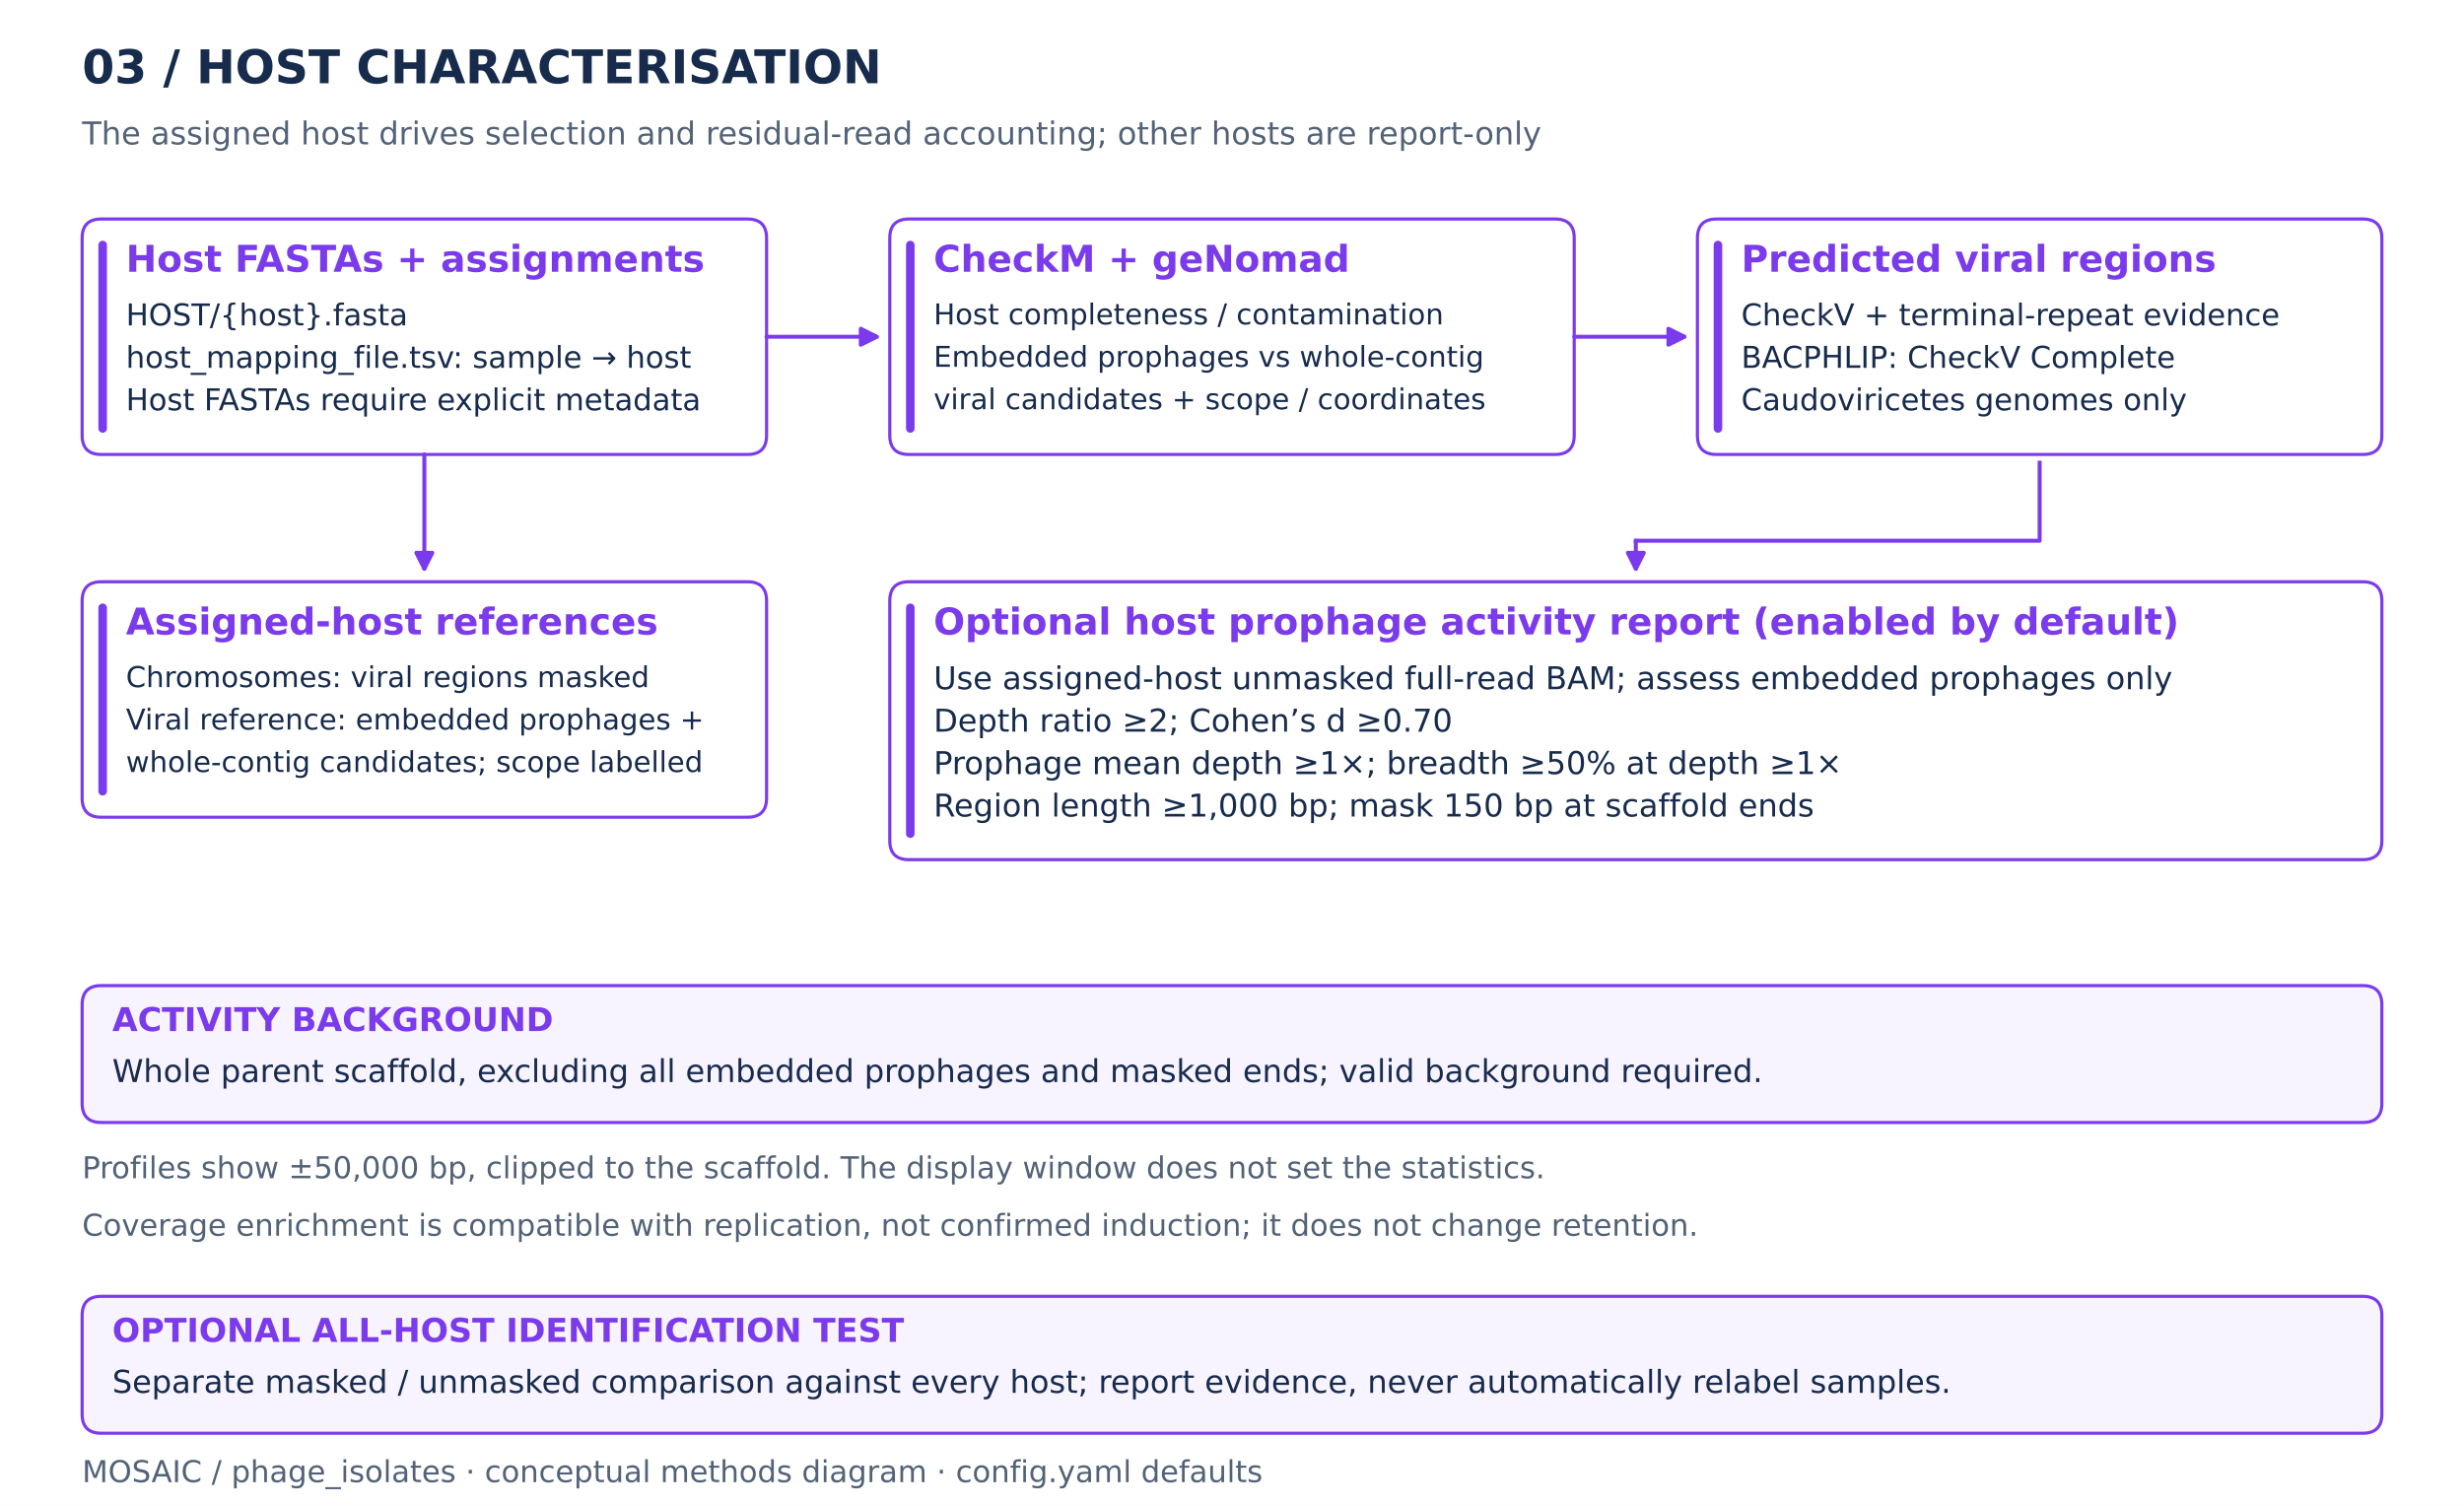
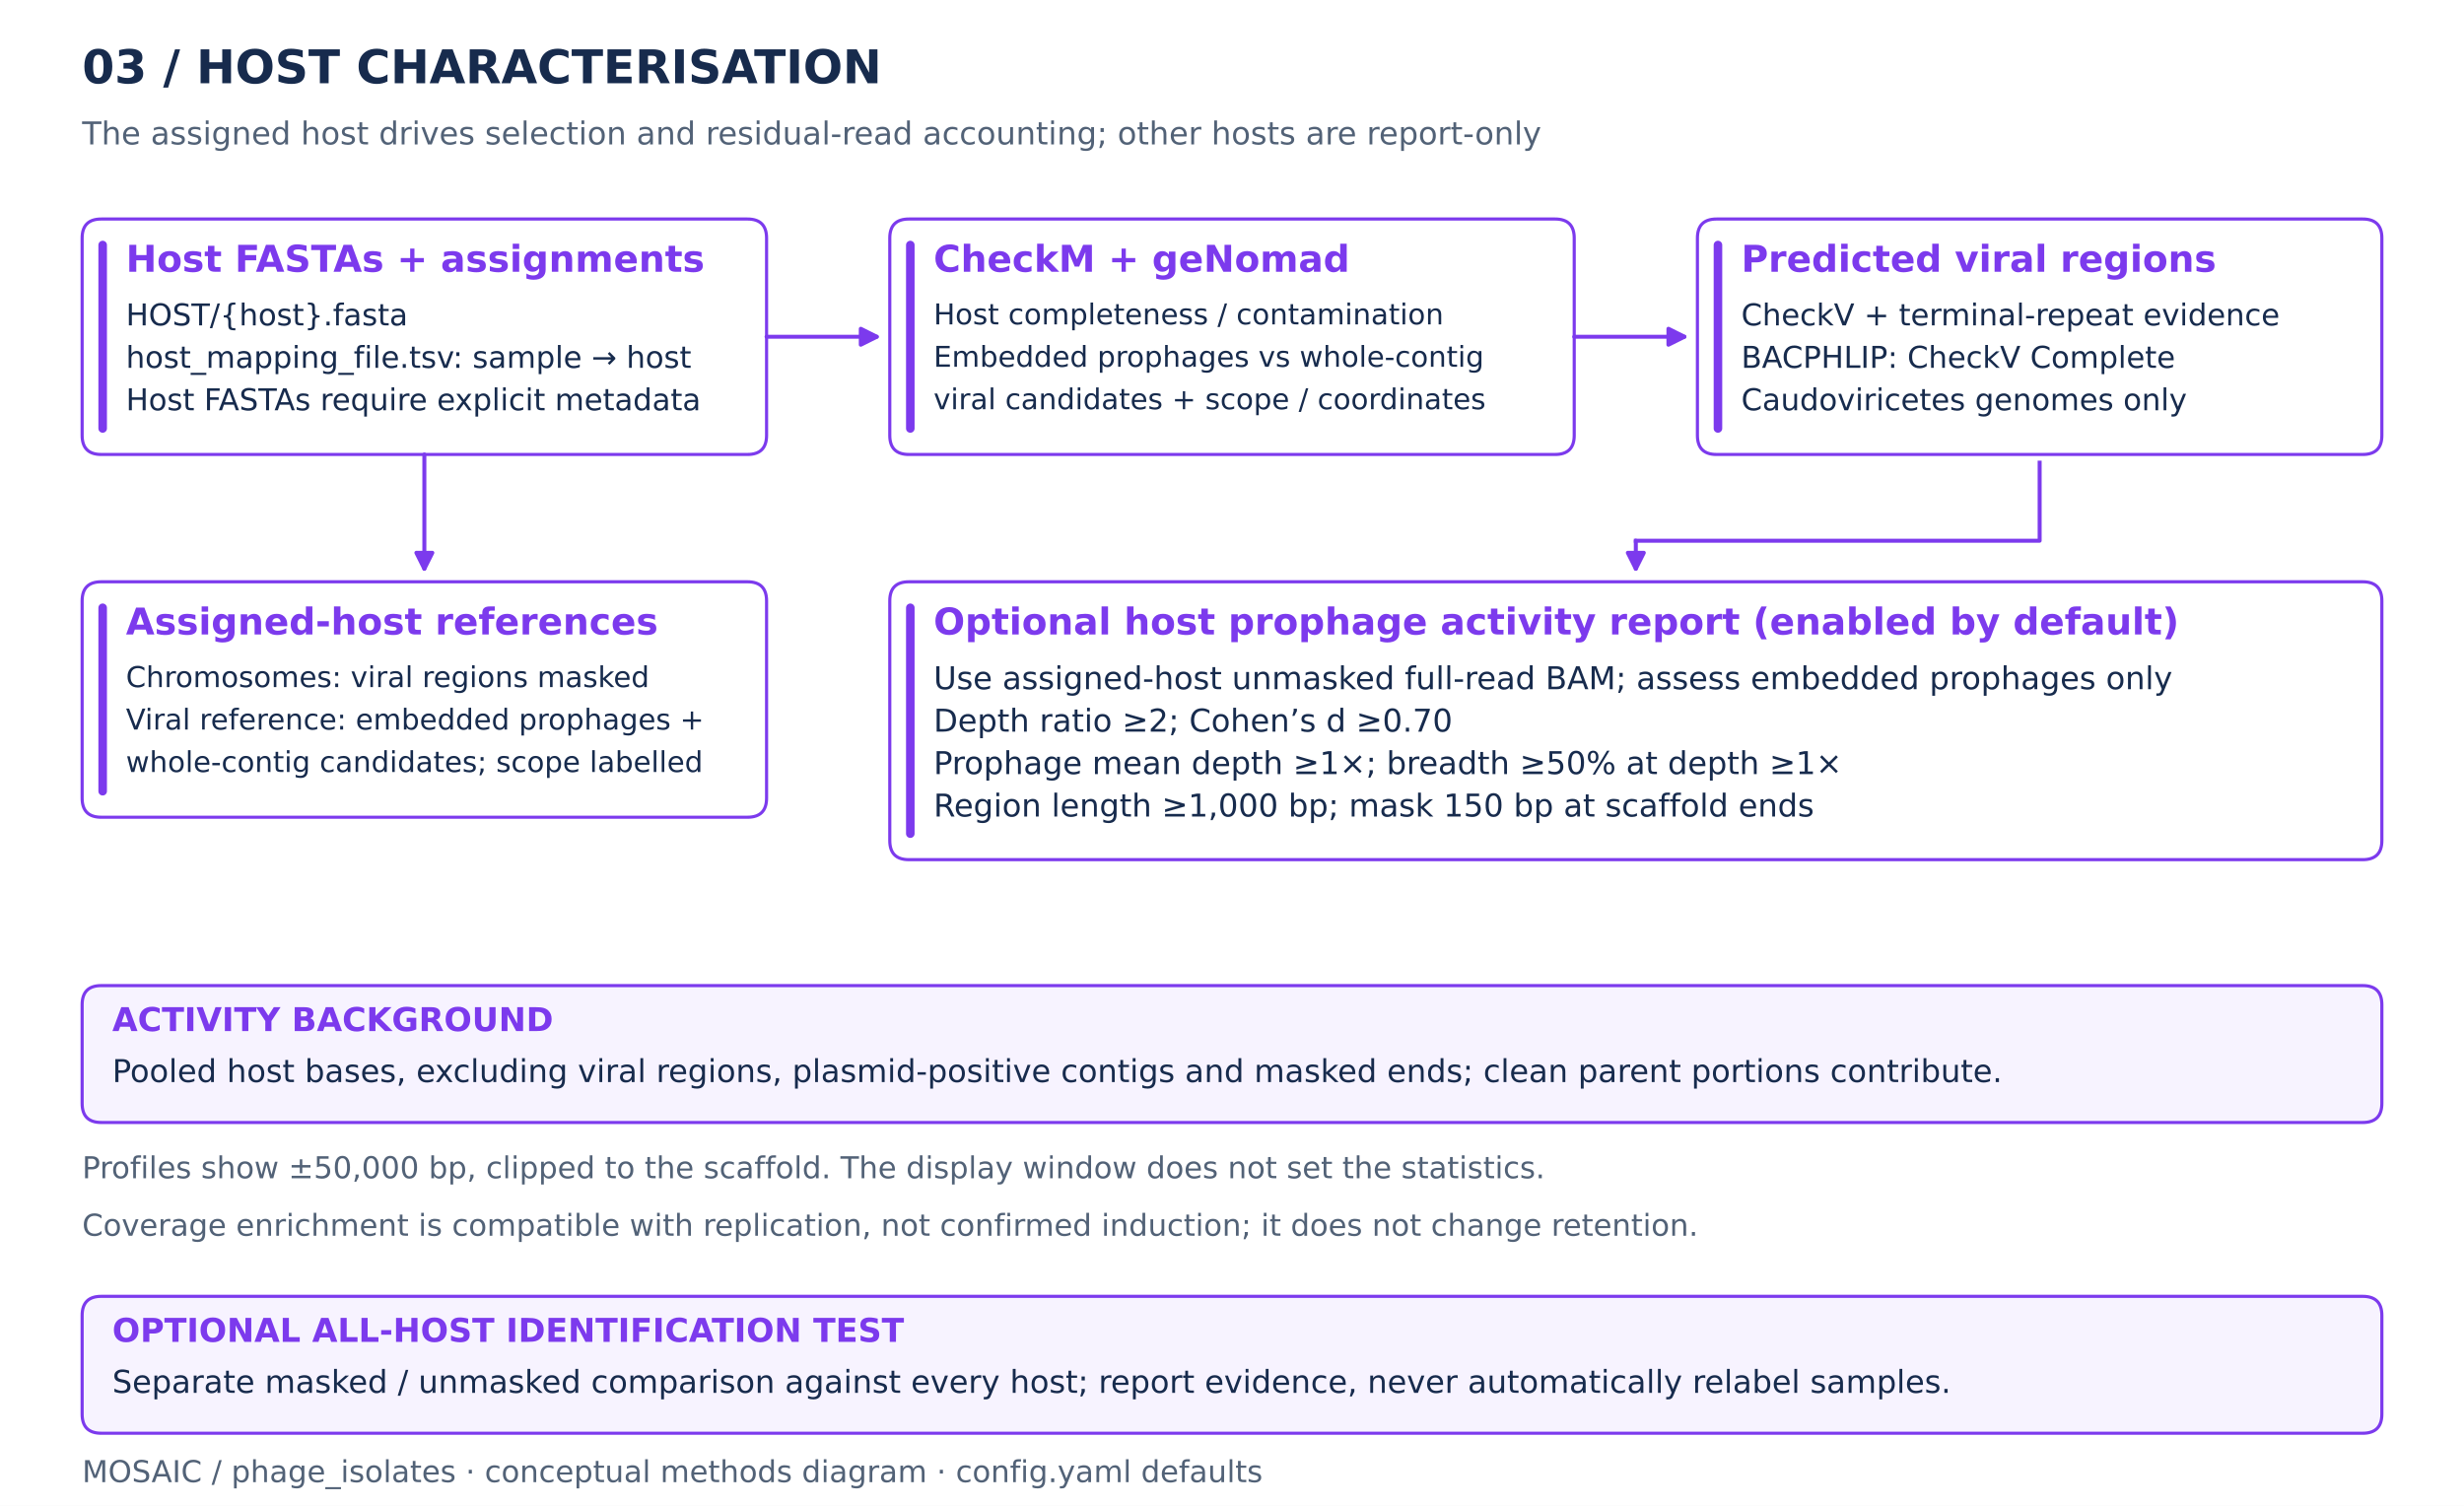
<svg xmlns="http://www.w3.org/2000/svg" width="864pt" height="528pt" viewBox="0 0 864 528" version="1.1">
  <defs>
    <style type="text/css">*{stroke-linejoin: round; stroke-linecap: butt}</style>
  </defs>
  <g id="figure_1">
    <g id="patch_1">
      <path d="M 0 528 L 864 528 L 864 0 L 0 0 z " style="fill: #ffffff" />
    </g>
    <g id="axes_1">
      <g id="patch_2">
        <path d="M 35.52 76.8 L 262.08 76.8 Q 268.8 76.8 268.8 83.52 L 268.8 152.64 Q 268.8 159.36 262.08 159.36 L 35.52 159.36 Q 28.8 159.36 28.8 152.64 L 28.8 83.52 Q 28.8 76.8 35.52 76.8 z " clip-path="url(#pa8a5c88087)" style="fill: #ffffff; stroke: #7c3aed; stroke-width: 1.1; stroke-linejoin: miter" />
      </g>
      <g id="patch_3">
        <path d="M 318.72 76.8 L 545.28 76.8 Q 552 76.8 552 83.52 L 552 152.64 Q 552 159.36 545.28 159.36 L 318.72 159.36 Q 312 159.36 312 152.64 L 312 83.52 Q 312 76.8 318.72 76.8 z " clip-path="url(#pa8a5c88087)" style="fill: #ffffff; stroke: #7c3aed; stroke-width: 1.1; stroke-linejoin: miter" />
      </g>
      <g id="patch_4">
        <path d="M 601.92 76.8 L 828.48 76.8 Q 835.2 76.8 835.2 83.52 L 835.2 152.64 Q 835.2 159.36 828.48 159.36 L 601.92 159.36 Q 595.2 159.36 595.2 152.64 L 595.2 83.52 Q 595.2 76.8 601.92 76.8 z " clip-path="url(#pa8a5c88087)" style="fill: #ffffff; stroke: #7c3aed; stroke-width: 1.1; stroke-linejoin: miter" />
      </g>
      <g id="patch_5">
        <path d="M 268.8 118.08 Q 288.901 118.08 307.437 118.08 " clip-path="url(#pa8a5c88087)" style="fill: none; stroke: #7c3aed; stroke-width: 1.4; stroke-linecap: round" />
        <path d="M 301.837 115.28 L 307.437 118.08 L 301.837 120.88 z " clip-path="url(#pa8a5c88087)" style="fill: #7c3aed; stroke: #7c3aed; stroke-width: 1.4; stroke-linecap: round" />
      </g>
      <g id="patch_6">
        <path d="M 552 118.08 Q 572.101 118.08 590.637 118.08 " clip-path="url(#pa8a5c88087)" style="fill: none; stroke: #7c3aed; stroke-width: 1.4; stroke-linecap: round" />
        <path d="M 585.037 115.28 L 590.637 118.08 L 585.037 120.88 z " clip-path="url(#pa8a5c88087)" style="fill: #7c3aed; stroke: #7c3aed; stroke-width: 1.4; stroke-linecap: round" />
      </g>
      <g id="patch_7">
        <path d="M 35.52 204 L 262.08 204 Q 268.8 204 268.8 210.72 L 268.8 279.84 Q 268.8 286.56 262.08 286.56 L 35.52 286.56 Q 28.8 286.56 28.8 279.84 L 28.8 210.72 Q 28.8 204 35.52 204 z " clip-path="url(#pa8a5c88087)" style="fill: #ffffff; stroke: #7c3aed; stroke-width: 1.1; stroke-linejoin: miter" />
      </g>
      <g id="patch_8">
        <path d="M 148.8 159.36 Q 148.8 180.18 148.8 199.435 " clip-path="url(#pa8a5c88087)" style="fill: none; stroke: #7c3aed; stroke-width: 1.4; stroke-linecap: round" />
        <path d="M 151.6 193.835 L 148.8 199.435 L 146 193.835 z " clip-path="url(#pa8a5c88087)" style="fill: #7c3aed; stroke: #7c3aed; stroke-width: 1.4; stroke-linecap: round" />
      </g>
      <g id="patch_9">
        <path d="M 318.72 204 L 828.48 204 Q 835.2 204 835.2 210.72 L 835.2 294.72 Q 835.2 301.44 828.48 301.44 L 318.72 301.44 Q 312 301.44 312 294.72 L 312 210.72 Q 312 204 318.72 204 z " clip-path="url(#pa8a5c88087)" style="fill: #ffffff; stroke: #7c3aed; stroke-width: 1.1; stroke-linejoin: miter" />
      </g>
      <g id="patch_10">
        <path d="M 573.6 189.6 Q 573.6 195.301 573.6 199.436 " clip-path="url(#pa8a5c88087)" style="fill: none; stroke: #7c3aed; stroke-width: 1.4; stroke-linecap: round" />
        <path d="M 576.4 193.836 L 573.6 199.436 L 570.8 193.836 z " clip-path="url(#pa8a5c88087)" style="fill: #7c3aed; stroke: #7c3aed; stroke-width: 1.4; stroke-linecap: round" />
      </g>
      <g id="patch_11">
        <path d="M 35.52 345.6 L 828.48 345.6 Q 835.2 345.6 835.2 352.32 L 835.2 386.88 Q 835.2 393.6 828.48 393.6 L 35.52 393.6 Q 28.8 393.6 28.8 386.88 L 28.8 352.32 Q 28.8 345.6 35.52 345.6 z " clip-path="url(#pa8a5c88087)" style="fill: #f7f3ff; stroke: #7c3aed; stroke-width: 1.1; stroke-linejoin: miter" />
      </g>
      <g id="patch_12">
        <path d="M 35.52 454.56 L 828.48 454.56 Q 835.2 454.56 835.2 461.28 L 835.2 495.84 Q 835.2 502.56 828.48 502.56 L 35.52 502.56 Q 28.8 502.56 28.8 495.84 L 28.8 461.28 Q 28.8 454.56 35.52 454.56 z " clip-path="url(#pa8a5c88087)" style="fill: #f7f3ff; stroke: #7c3aed; stroke-width: 1.1; stroke-linejoin: miter" />
      </g>
      <g id="line2d_1">
        <path d="M 36 85.92 L 36 150.24 " clip-path="url(#pa8a5c88087)" style="fill: none; stroke: #7c3aed; stroke-width: 3; stroke-linecap: round" />
      </g>
      <g id="line2d_2">
        <path d="M 319.2 85.92 L 319.2 150.24 " clip-path="url(#pa8a5c88087)" style="fill: none; stroke: #7c3aed; stroke-width: 3; stroke-linecap: round" />
      </g>
      <g id="line2d_3">
        <path d="M 602.4 85.92 L 602.4 150.24 " clip-path="url(#pa8a5c88087)" style="fill: none; stroke: #7c3aed; stroke-width: 3; stroke-linecap: round" />
      </g>
      <g id="line2d_4">
        <path d="M 36 213.12 L 36 277.44 " clip-path="url(#pa8a5c88087)" style="fill: none; stroke: #7c3aed; stroke-width: 3; stroke-linecap: round" />
      </g>
      <g id="line2d_5">
        <path d="M 319.2 213.12 L 319.2 292.32 " clip-path="url(#pa8a5c88087)" style="fill: none; stroke: #7c3aed; stroke-width: 3; stroke-linecap: round" />
      </g>
      <g id="line2d_6">
        <path d="M 715.2 162.24 L 715.2 189.6 L 573.6 189.6 " clip-path="url(#pa8a5c88087)" style="fill: none; stroke: #7c3aed; stroke-width: 1.4; stroke-linecap: square" />
      </g>
      <g id="text_1">
        <text style="font-weight: 700; font-size: 16.32px; font-family: 'DejaVu Sans'; text-anchor: start; fill: #172b4d" x="28.8" y="29.201" transform="rotate(-0 28.8 29.20065)">03 / HOST CHARACTERISATION</text>
      </g>
      <g id="text_2">
        <text style="font-size: 11.04px; font-family: 'DejaVu Sans'; text-anchor: start; fill: #526277" x="28.8" y="50.629" transform="rotate(-0 28.8 50.62868)">The assigned host drives selection and residual-read accounting; other hosts are report-only</text>
      </g>
      <g id="text_3">
        <text style="font-weight: 700; font-size: 12.96px; font-family: 'DejaVu Sans'; text-anchor: start; fill: #7c3aed" x="44.16" y="95.288" transform="rotate(-0 44.16 95.28758)">Host FASTAs + assignments</text>
      </g>
      <g id="text_4">
        <text style="font-size: 10.56px; font-family: 'DejaVu Sans'; text-anchor: start; fill: #172b4d" x="44.16" y="114.104" transform="rotate(-0 44.16 114.1039)">HOST/{host}.fasta</text>
      </g>
      <g id="text_5">
        <text style="font-size: 10.56px; font-family: 'DejaVu Sans'; text-anchor: start; fill: #172b4d" x="44.16" y="128.984" transform="rotate(-0 44.16 128.9839)">host_mapping_file.tsv: sample → host</text>
      </g>
      <g id="text_6">
        <text style="font-size: 10.56px; font-family: 'DejaVu Sans'; text-anchor: start; fill: #172b4d" x="44.16" y="143.864" transform="rotate(-0 44.16 143.8639)">Host FASTAs require explicit metadata</text>
      </g>
      <g id="text_7">
        <text style="font-weight: 700; font-size: 12.96px; font-family: 'DejaVu Sans'; text-anchor: start; fill: #7c3aed" x="327.36" y="95.288" transform="rotate(-0 327.36 95.28758)">CheckM + geNomad</text>
      </g>
      <g id="text_8">
        <text style="font-size: 10.08px; font-family: 'DejaVu Sans'; text-anchor: start; fill: #172b4d" x="327.36" y="113.739" transform="rotate(-0 327.36 113.7392)">Host completeness / contamination</text>
      </g>
      <g id="text_9">
        <text style="font-size: 10.08px; font-family: 'DejaVu Sans'; text-anchor: start; fill: #172b4d" x="327.36" y="128.619" transform="rotate(-0 327.36 128.6192)">Embedded prophages vs whole-contig</text>
      </g>
      <g id="text_10">
        <text style="font-size: 10.08px; font-family: 'DejaVu Sans'; text-anchor: start; fill: #172b4d" x="327.36" y="143.499" transform="rotate(-0 327.36 143.4992)">viral candidates + scope / coordinates</text>
      </g>
      <g id="text_11">
        <text style="font-weight: 700; font-size: 12.96px; font-family: 'DejaVu Sans'; text-anchor: start; fill: #7c3aed" x="610.56" y="95.288" transform="rotate(-0 610.56 95.28758)">Predicted viral regions</text>
      </g>
      <g id="text_12">
        <text style="font-size: 10.56px; font-family: 'DejaVu Sans'; text-anchor: start; fill: #172b4d" x="610.56" y="114.104" transform="rotate(-0 610.56 114.1039)">CheckV + terminal-repeat evidence</text>
      </g>
      <g id="text_13">
        <text style="font-size: 10.56px; font-family: 'DejaVu Sans'; text-anchor: start; fill: #172b4d" x="610.56" y="128.984" transform="rotate(-0 610.56 128.9839)">BACPHLIP: CheckV Complete</text>
      </g>
      <g id="text_14">
        <text style="font-size: 10.56px; font-family: 'DejaVu Sans'; text-anchor: start; fill: #172b4d" x="610.56" y="143.864" transform="rotate(-0 610.56 143.8639)">Caudoviricetes genomes only</text>
      </g>
      <g id="text_15">
        <text style="font-weight: 700; font-size: 12.96px; font-family: 'DejaVu Sans'; text-anchor: start; fill: #7c3aed" x="44.16" y="222.488" transform="rotate(-0 44.16 222.4876)">Assigned-host references</text>
      </g>
      <g id="text_16">
        <text style="font-size: 10.08px; font-family: 'DejaVu Sans'; text-anchor: start; fill: #172b4d" x="44.16" y="240.939" transform="rotate(-0 44.16 240.9392)">Chromosomes: viral regions masked</text>
      </g>
      <g id="text_17">
        <text style="font-size: 10.08px; font-family: 'DejaVu Sans'; text-anchor: start; fill: #172b4d" x="44.16" y="255.819" transform="rotate(-0 44.16 255.8192)">Viral reference: embedded prophages +</text>
      </g>
      <g id="text_18">
        <text style="font-size: 10.08px; font-family: 'DejaVu Sans'; text-anchor: start; fill: #172b4d" x="44.16" y="270.699" transform="rotate(-0 44.16 270.6992)">whole-contig candidates; scope labelled</text>
      </g>
      <g id="text_19">
        <text style="font-weight: 700; font-size: 12.96px; font-family: 'DejaVu Sans'; text-anchor: start; fill: #7c3aed" x="327.36" y="222.488" transform="rotate(-0 327.36 222.4876)">Optional host prophage activity report (enabled by default)</text>
      </g>
      <g id="text_20">
        <text style="font-size: 11.04px; font-family: 'DejaVu Sans'; text-anchor: start; fill: #172b4d" x="327.36" y="241.669" transform="rotate(-0 327.36 241.6687)">Use assigned-host unmasked full-read BAM; assess embedded prophages only</text>
      </g>
      <g id="text_21">
        <text style="font-size: 11.04px; font-family: 'DejaVu Sans'; text-anchor: start; fill: #172b4d" x="327.36" y="256.549" transform="rotate(-0 327.36 256.5487)">Depth ratio ≥2; Cohen’s d ≥0.70</text>
      </g>
      <g id="text_22">
        <text style="font-size: 11.04px; font-family: 'DejaVu Sans'; text-anchor: start; fill: #172b4d" x="327.36" y="271.429" transform="rotate(-0 327.36 271.4287)">Prophage mean depth ≥1×; breadth ≥50% at depth ≥1×</text>
      </g>
      <g id="text_23">
        <text style="font-size: 11.04px; font-family: 'DejaVu Sans'; text-anchor: start; fill: #172b4d" x="327.36" y="286.309" transform="rotate(-0 327.36 286.3087)">Region length ≥1,000 bp; mask 150 bp at scaffold ends</text>
      </g>
      <g id="text_24">
        <text style="font-weight: 700; font-size: 11.52px; font-family: 'DejaVu Sans'; text-anchor: start; fill: #7c3aed" x="39.36" y="361.553" transform="rotate(-0 39.36 361.5534)">ACTIVITY BACKGROUND</text>
      </g>
      <g id="text_25">
-         <text style="font-size: 11.04px; font-family: 'DejaVu Sans'; text-anchor: start; fill: #172b4d" x="39.36" y="379.429" transform="rotate(-0 39.36 379.4287)">Whole parent scaffold, excluding all embedded prophages and masked ends; valid background required.</text>
+         <text style="font-size: 11.04px; font-family: 'DejaVu Sans'; text-anchor: start; fill: #172b4d" x="39.36" y="379.429" transform="rotate(-0 39.36 379.4287)">Pooled host bases, excluding viral regions, plasmid-positive contigs and masked ends; clean parent portions contribute.</text>
      </g>
      <g id="text_26">
        <text style="font-size: 10.56px; font-family: 'DejaVu Sans'; text-anchor: start; fill: #526277" x="28.8" y="413.144" transform="rotate(-0 28.8 413.144)">Profiles show ±50,000 bp, clipped to the scaffold. The display window does not set the statistics.</text>
      </g>
      <g id="text_27">
        <text style="font-size: 10.56px; font-family: 'DejaVu Sans'; text-anchor: start; fill: #526277" x="28.8" y="433.304" transform="rotate(-0 28.8 433.3039)">Coverage enrichment is compatible with replication, not confirmed induction; it does not change retention.</text>
      </g>
      <g id="text_28">
        <text style="font-weight: 700; font-size: 11.52px; font-family: 'DejaVu Sans'; text-anchor: start; fill: #7c3aed" x="39.36" y="470.513" transform="rotate(-0 39.36 470.5134)">OPTIONAL ALL-HOST IDENTIFICATION TEST</text>
      </g>
      <g id="text_29">
        <text style="font-size: 11.04px; font-family: 'DejaVu Sans'; text-anchor: start; fill: #172b4d" x="39.36" y="488.389" transform="rotate(-0 39.36 488.3887)">Separate masked / unmasked comparison against every host; report evidence, never automatically relabel samples.</text>
      </g>
      <g id="text_30">
        <text style="font-size: 10.56px; font-family: 'DejaVu Sans'; text-anchor: start; fill: #526277" x="28.8" y="519.704" transform="rotate(-0 28.8 519.7039)">MOSAIC / phage_isolates · conceptual methods diagram · config.yaml defaults</text>
      </g>
    </g>
  </g>
  <defs>
    <clipPath id="pa8a5c88087">
      <rect x="0" y="0" width="864" height="528" />
    </clipPath>
  </defs>
</svg>
